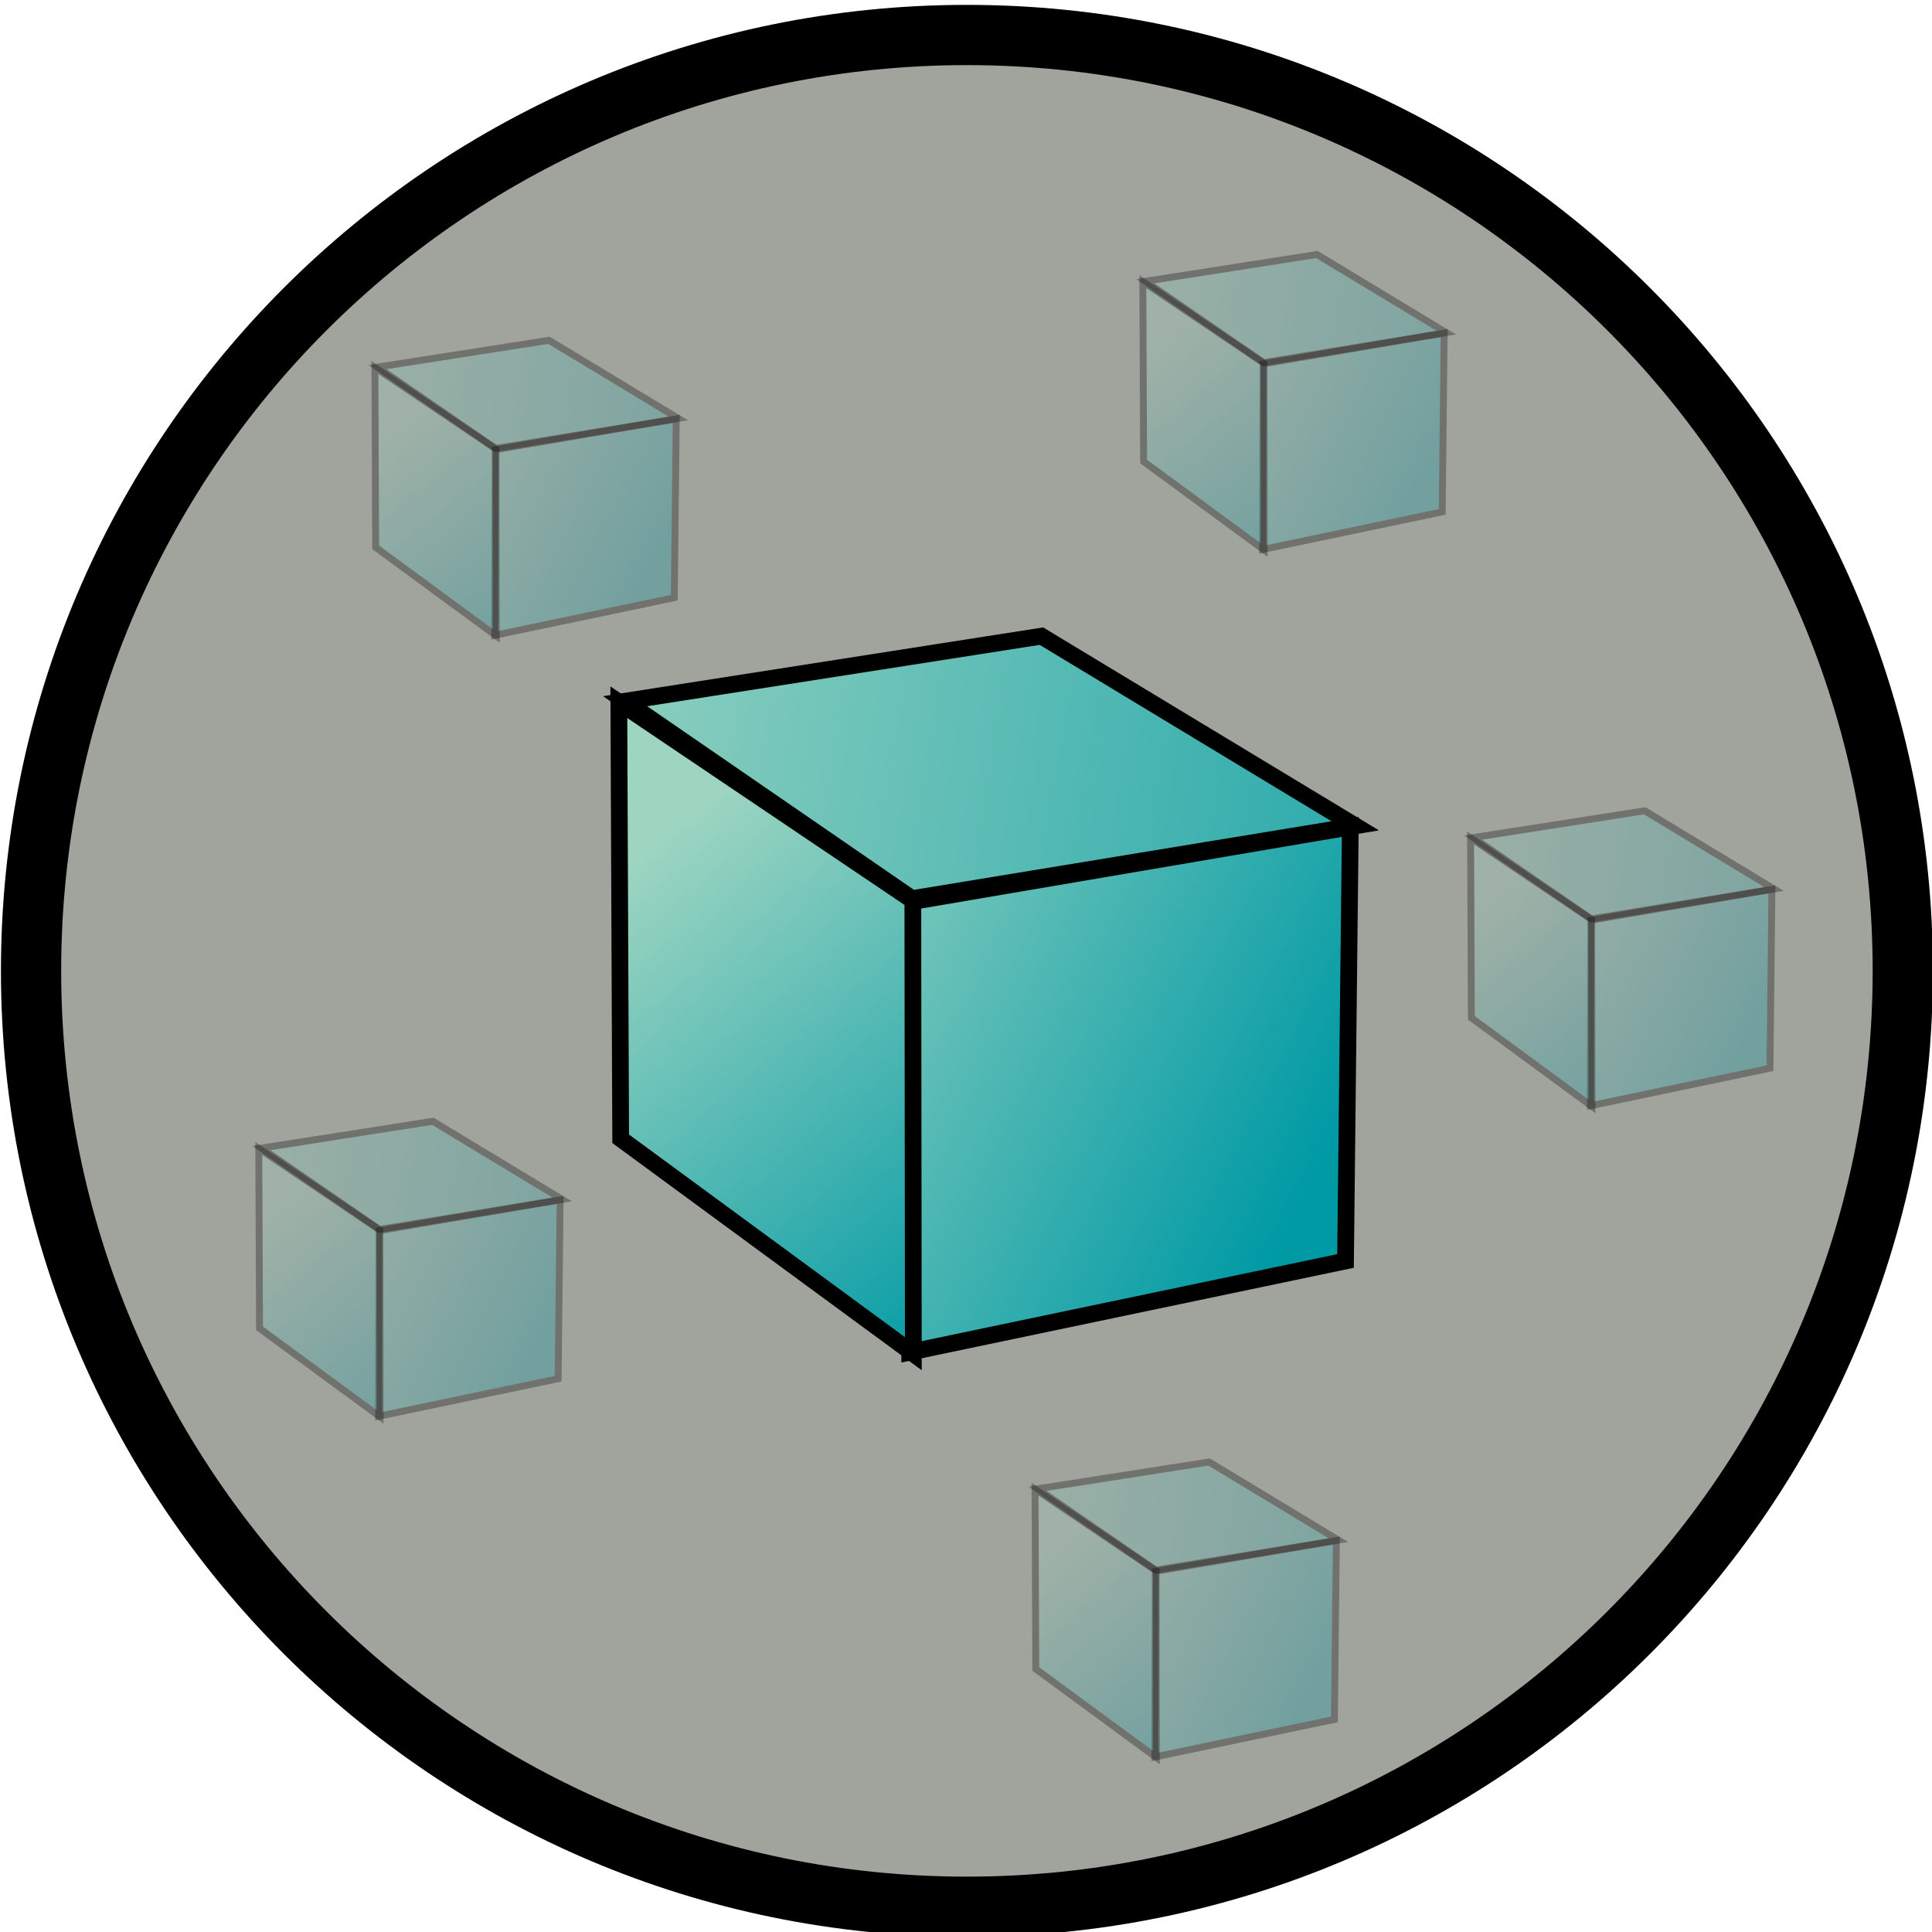
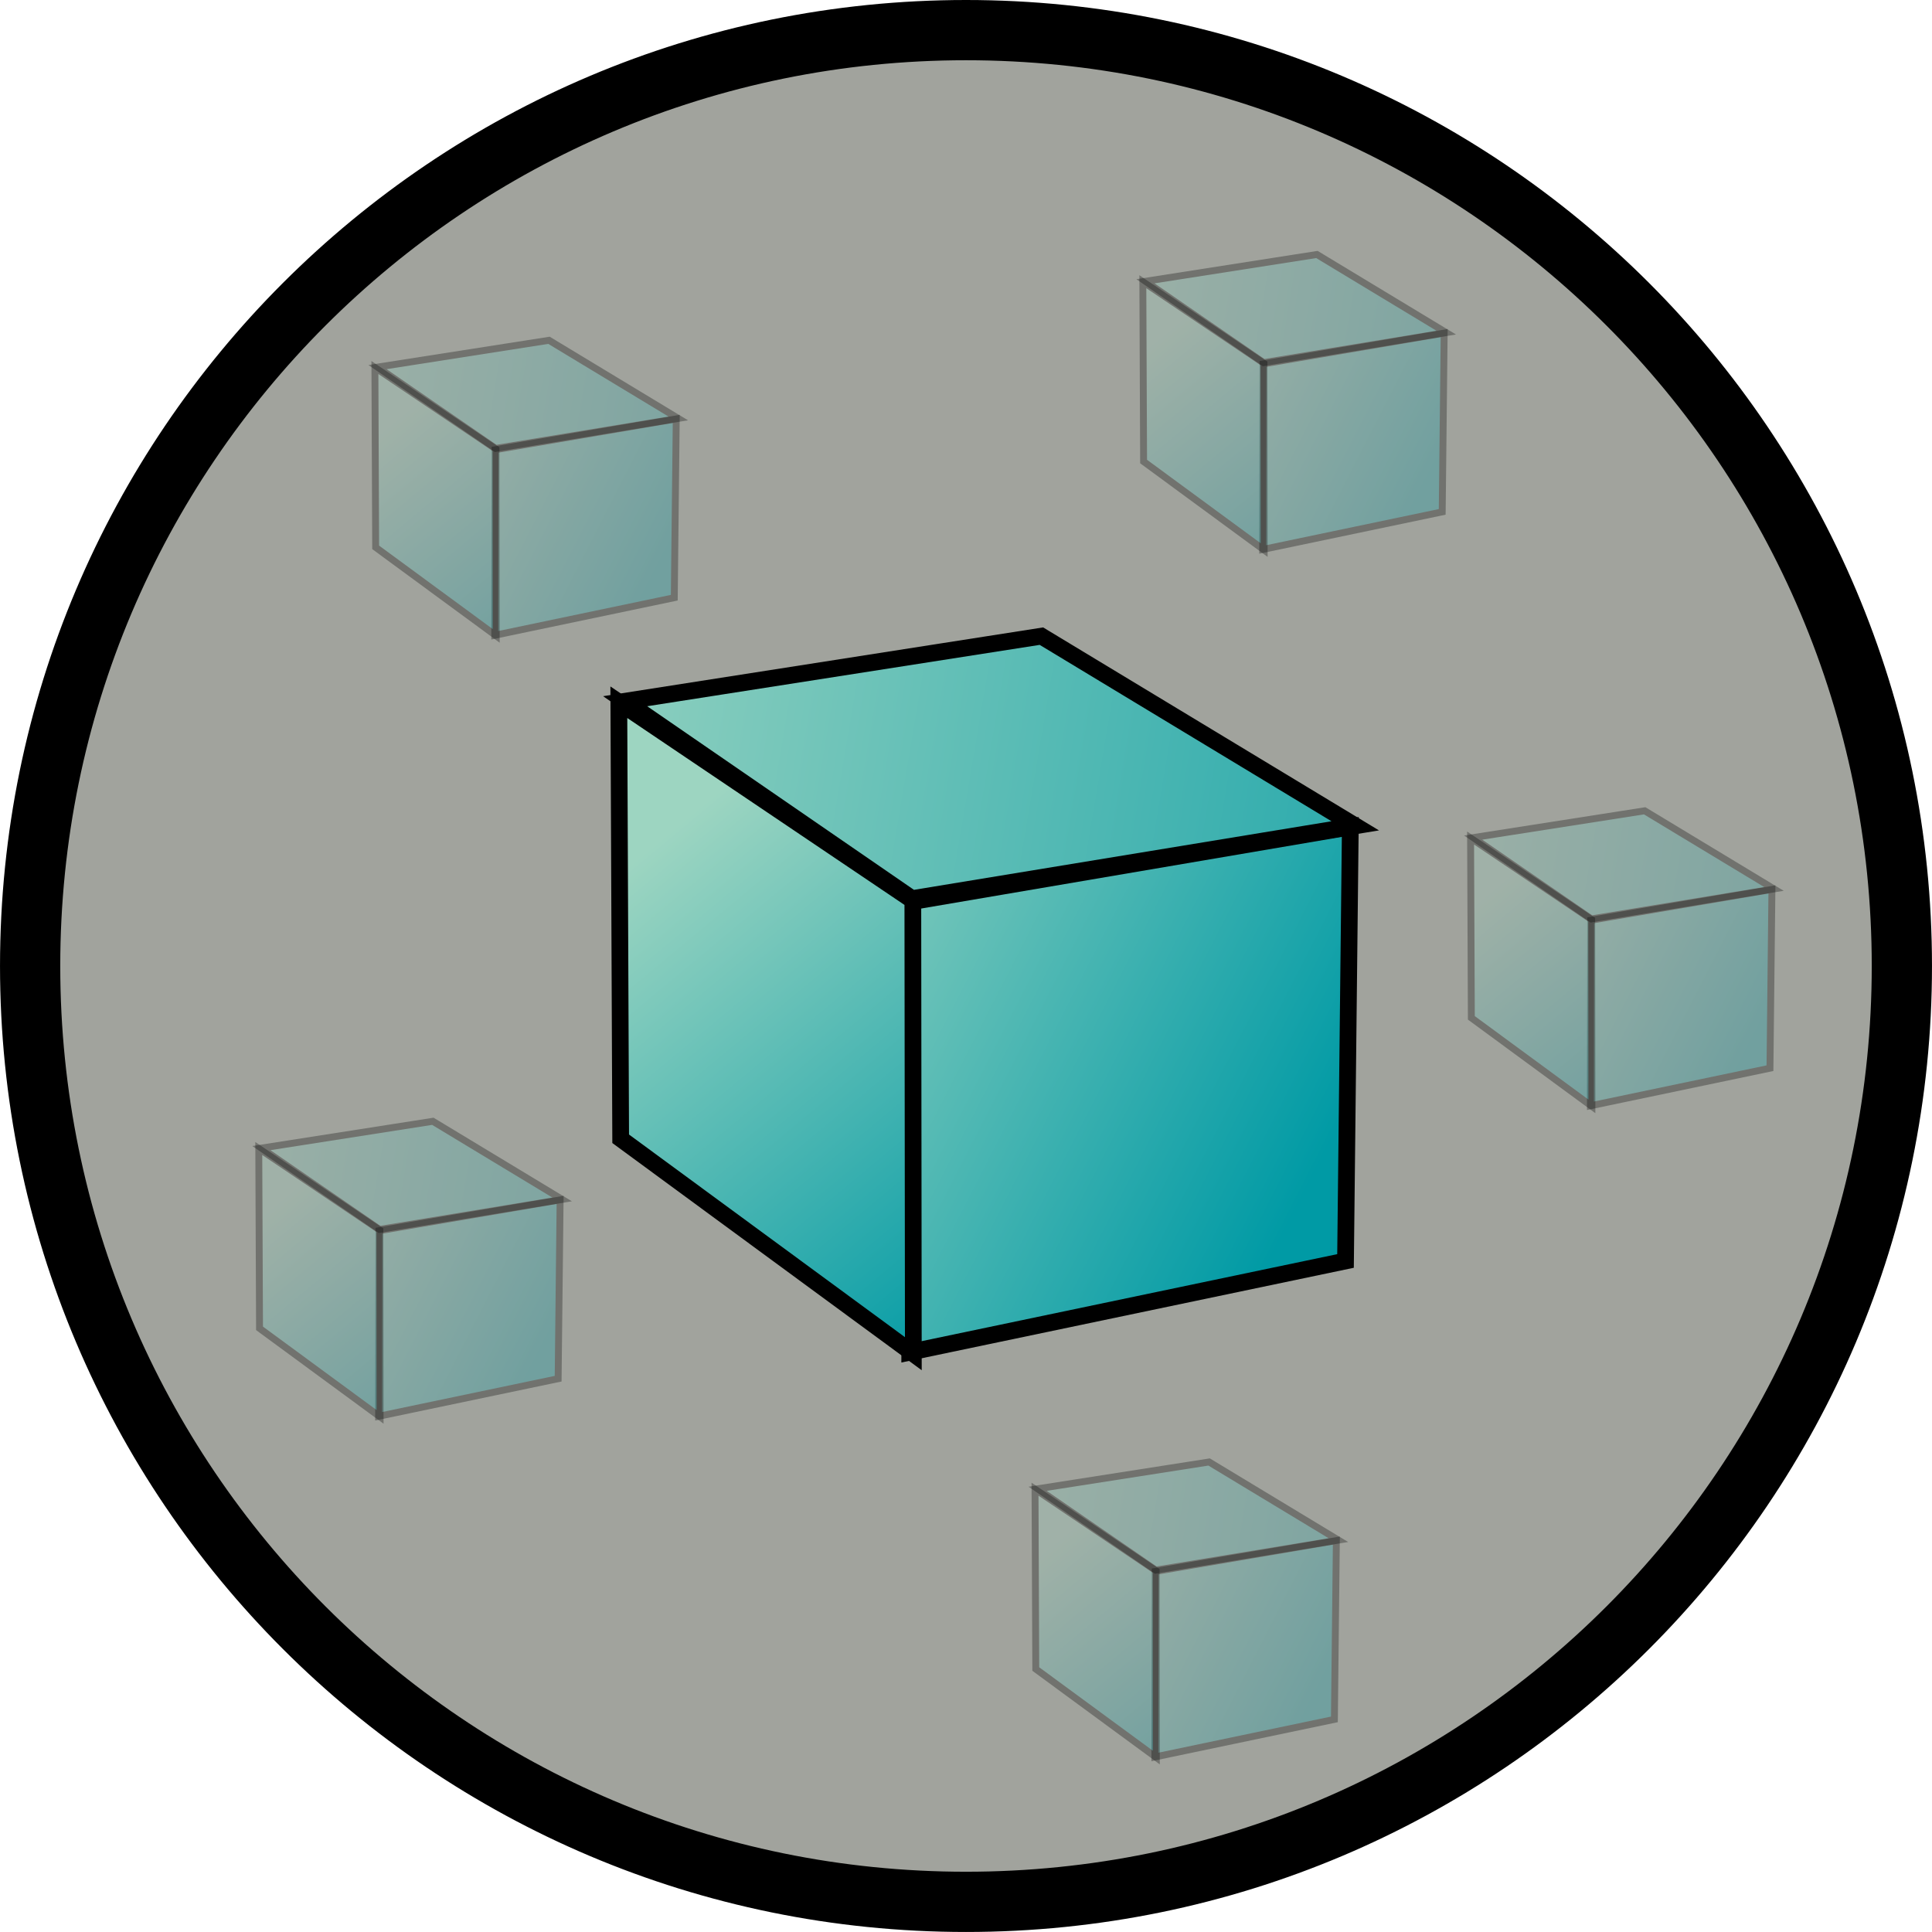
<svg xmlns="http://www.w3.org/2000/svg" xmlns:xlink="http://www.w3.org/1999/xlink" width="64" height="64" id="svg5181" version="1.1">
  <defs id="defs5183">
    <linearGradient id="linearGradient3796-3">
      <stop id="stop3280" offset="0" style="stop-color:#9dd5c1;stop-opacity:1;" />
      <stop id="stop3282" offset="1" style="stop-color:#009aa5;stop-opacity:1;" />
    </linearGradient>
-     <linearGradient id="linearGradient3851">
-       <stop style="stop-color:#e6eb24;stop-opacity:1;" offset="0" id="stop3853" />
-       <stop style="stop-color:#9b825d;stop-opacity:1;" offset="1" id="stop3855" />
-     </linearGradient>
    <linearGradient id="linearGradient3796">
      <stop style="stop-color:#9dd5c1;stop-opacity:1;" offset="0" id="stop3798" />
      <stop style="stop-color:#009aa5;stop-opacity:1;" offset="1" id="stop3800" />
    </linearGradient>
-     <linearGradient id="linearGradient3811">
-       <stop style="stop-color:#82a2f2;stop-opacity:1;" offset="0" id="stop3813" />
-       <stop style="stop-color:#4547f2;stop-opacity:1;" offset="1" id="stop3815" />
-     </linearGradient>
-     <linearGradient id="linearGradient3803">
-       <stop style="stop-color:#efeff2;stop-opacity:1;" offset="0" id="stop3805" />
-       <stop style="stop-color:#d9d9dc;stop-opacity:1;" offset="1" id="stop3807" />
-     </linearGradient>
-     <linearGradient id="linearGradient3795">
-       <stop style="stop-color:#efdce7;stop-opacity:1;" offset="0" id="stop3797" />
-       <stop style="stop-color:#efd0cf;stop-opacity:1;" offset="1" id="stop3799" />
-     </linearGradient>
-     <linearGradient xlink:href="#linearGradient3796" id="linearGradient3802" x1="6.643" y1="-4.357" x2="80.357" y2="8.071" gradientUnits="userSpaceOnUse" gradientTransform="translate(-5.487745,-1.286946)" />
-     <linearGradient xlink:href="#linearGradient3796" id="linearGradient3826" x1="10.643" y1="19.286" x2="33.214" y2="46.429" gradientUnits="userSpaceOnUse" gradientTransform="translate(-3.396882,-5.404061)" />
-     <linearGradient xlink:href="#linearGradient3796" id="linearGradient3834" x1="21.5" y1="17.857" x2="56.643" y2="35.857" gradientUnits="userSpaceOnUse" gradientTransform="translate(-5.891806,-6.034663)" />
-     <linearGradient xlink:href="#linearGradient3851" id="linearGradient3857" x1="29.25" y1="15.786" x2="42.107" y2="15.857" gradientUnits="userSpaceOnUse" />
-     <linearGradient xlink:href="#linearGradient3851" id="linearGradient3867" x1="31.036" y1="18.143" x2="44.107" y2="18.143" gradientUnits="userSpaceOnUse" gradientTransform="translate(-0.4285714,-14.28571)" />
-     <linearGradient xlink:href="#linearGradient3851" id="linearGradient3871" gradientUnits="userSpaceOnUse" x1="29.25" y1="15.786" x2="42.107" y2="15.857" />
-     <linearGradient xlink:href="#linearGradient3851" id="linearGradient3881" x1="34.752" y1="6.75" x2="40.959" y2="6.75" gradientUnits="userSpaceOnUse" gradientTransform="translate(10.70762,-16.75761)" />
-     <linearGradient xlink:href="#linearGradient3851" id="linearGradient3887" gradientUnits="userSpaceOnUse" x1="29.25" y1="15.786" x2="42.107" y2="15.857" gradientTransform="translate(13.18311,-5.875345)" />
-     <linearGradient xlink:href="#linearGradient3851" id="linearGradient3890" gradientUnits="userSpaceOnUse" gradientTransform="matrix(0.9852844,0,0,1.462784,2.896935,-26.45902)" x1="29.25" y1="15.786" x2="42.107" y2="15.857" />
-     <linearGradient id="linearGradient3795-1">
-       <stop id="stop3797-2" offset="0" style="stop-color:#efdce7;stop-opacity:1;" />
-       <stop id="stop3799-4" offset="1" style="stop-color:#efd0cf;stop-opacity:1;" />
-     </linearGradient>
-     <linearGradient id="linearGradient3803-0">
-       <stop id="stop3805-5" offset="0" style="stop-color:#efeff2;stop-opacity:1;" />
-       <stop id="stop3807-7" offset="1" style="stop-color:#d9d9dc;stop-opacity:1;" />
-     </linearGradient>
-     <linearGradient id="linearGradient3811-7">
-       <stop id="stop3813-9" offset="0" style="stop-color:#82a2f2;stop-opacity:1;" />
-       <stop id="stop3815-5" offset="1" style="stop-color:#4547f2;stop-opacity:1;" />
-     </linearGradient>
-     <linearGradient xlink:href="#linearGradient3851" id="linearGradient4234" gradientUnits="userSpaceOnUse" gradientTransform="matrix(0.9852844,0,0,1.462784,-3.819093,-24.52414)" x1="29.25" y1="15.786" x2="42.107" y2="15.857" />
-     <linearGradient xlink:href="#linearGradient3851" id="linearGradient4238" gradientUnits="userSpaceOnUse" gradientTransform="translate(-7.144599,-12.35083)" x1="31.036" y1="18.143" x2="44.107" y2="18.143" />
    <linearGradient xlink:href="#linearGradient3796" id="linearGradient4241" gradientUnits="userSpaceOnUse" gradientTransform="matrix(0.81,0,0,0.81,3.882226,1.589928)" x1="6.643" y1="-4.357" x2="80.357" y2="8.071" />
    <linearGradient xlink:href="#linearGradient3796" id="linearGradient4244" gradientUnits="userSpaceOnUse" gradientTransform="matrix(0.81,0,0,0.81,5.330358,-3.135915)" x1="10.643" y1="19.286" x2="33.214" y2="46.429" />
    <linearGradient xlink:href="#linearGradient3796" id="linearGradient4247" gradientUnits="userSpaceOnUse" gradientTransform="matrix(0.81,0,0,0.81,3.30947,-3.646702)" x1="21.5" y1="17.857" x2="56.643" y2="35.857" />
-     <linearGradient xlink:href="#linearGradient3851" id="linearGradient4249" gradientUnits="userSpaceOnUse" x1="29.25" y1="15.786" x2="42.107" y2="15.857" />
    <linearGradient xlink:href="#linearGradient3796-3" id="linearGradient3269" gradientUnits="userSpaceOnUse" gradientTransform="matrix(0.5542999,0,0,0.5542999,64.8421,1.046269)" x1="21.5" y1="17.857" x2="56.643" y2="35.857" />
    <linearGradient xlink:href="#linearGradient3796-3" id="linearGradient3271" gradientUnits="userSpaceOnUse" gradientTransform="matrix(0.5542999,0,0,0.5542999,66.22504,1.395811)" x1="10.643" y1="19.286" x2="33.214" y2="46.429" />
    <linearGradient xlink:href="#linearGradient3796-3" id="linearGradient3273" gradientUnits="userSpaceOnUse" gradientTransform="matrix(0.5542999,0,0,0.5542999,65.23405,4.629804)" x1="6.643" y1="-4.357" x2="80.357" y2="8.071" />
    <linearGradient xlink:href="#linearGradient3796-3" id="linearGradient3297" gradientUnits="userSpaceOnUse" gradientTransform="matrix(0.5542999,0,0,0.5542999,64.8421,1.046269)" x1="21.5" y1="17.857" x2="56.643" y2="35.857" />
    <linearGradient xlink:href="#linearGradient3796-3" id="linearGradient3299" gradientUnits="userSpaceOnUse" gradientTransform="matrix(0.5542999,0,0,0.5542999,66.22504,1.395811)" x1="10.643" y1="19.286" x2="33.214" y2="46.429" />
    <linearGradient xlink:href="#linearGradient3796-3" id="linearGradient3301" gradientUnits="userSpaceOnUse" gradientTransform="matrix(0.5542999,0,0,0.5542999,65.23405,4.629804)" x1="6.643" y1="-4.357" x2="80.357" y2="8.071" />
    <linearGradient xlink:href="#linearGradient3796-3" id="linearGradient3311" gradientUnits="userSpaceOnUse" gradientTransform="matrix(0.5542999,0,0,0.5542999,64.8421,1.046269)" x1="21.5" y1="17.857" x2="56.643" y2="35.857" />
    <linearGradient xlink:href="#linearGradient3796-3" id="linearGradient3313" gradientUnits="userSpaceOnUse" gradientTransform="matrix(0.5542999,0,0,0.5542999,66.22504,1.395811)" x1="10.643" y1="19.286" x2="33.214" y2="46.429" />
    <linearGradient xlink:href="#linearGradient3796-3" id="linearGradient3315" gradientUnits="userSpaceOnUse" gradientTransform="matrix(0.5542999,0,0,0.5542999,65.23405,4.629804)" x1="6.643" y1="-4.357" x2="80.357" y2="8.071" />
    <linearGradient xlink:href="#linearGradient3796-3" id="linearGradient3325" gradientUnits="userSpaceOnUse" gradientTransform="matrix(0.5542999,0,0,0.5542999,64.8421,1.046269)" x1="21.5" y1="17.857" x2="56.643" y2="35.857" />
    <linearGradient xlink:href="#linearGradient3796-3" id="linearGradient3327" gradientUnits="userSpaceOnUse" gradientTransform="matrix(0.5542999,0,0,0.5542999,66.22504,1.395811)" x1="10.643" y1="19.286" x2="33.214" y2="46.429" />
    <linearGradient xlink:href="#linearGradient3796-3" id="linearGradient3329" gradientUnits="userSpaceOnUse" gradientTransform="matrix(0.5542999,0,0,0.5542999,65.23405,4.629804)" x1="6.643" y1="-4.357" x2="80.357" y2="8.071" />
    <linearGradient xlink:href="#linearGradient3796-3" id="linearGradient3339" gradientUnits="userSpaceOnUse" gradientTransform="matrix(0.5542999,0,0,0.5542999,64.8421,1.046269)" x1="21.5" y1="17.857" x2="56.643" y2="35.857" />
    <linearGradient xlink:href="#linearGradient3796-3" id="linearGradient3341" gradientUnits="userSpaceOnUse" gradientTransform="matrix(0.5542999,0,0,0.5542999,66.22504,1.395811)" x1="10.643" y1="19.286" x2="33.214" y2="46.429" />
    <linearGradient xlink:href="#linearGradient3796-3" id="linearGradient3343" gradientUnits="userSpaceOnUse" gradientTransform="matrix(0.5542999,0,0,0.5542999,65.23405,4.629804)" x1="6.643" y1="-4.357" x2="80.357" y2="8.071" />
  </defs>
  <g id="layer1" transform="translate(0,16)">
-     <g id="layer1-3" transform="translate(-10.27298,4.606089)">
-       <path style="fill:#a1a39d;fill-opacity:1;stroke:#000000;stroke-width:2;stroke-miterlimit:4;stroke-opacity:1;stroke-dasharray:none" id="path3938" d="M 63.571,33.071 A 31.071,31.071 0 0 1 32.5,64.143 31.071,31.071 0 0 1 1.429,33.071 31.071,31.071 0 0 1 32.5,2 31.071,31.071 0 0 1 63.571,33.071 Z" transform="matrix(0.9977728,0,0,0.9977728,9.875939,-21.44244)" />
+     <g id="layer1-3" transform="translate(-10.30356,4.444669)">
+       <circle style="fill:#a1a39d;fill-opacity:1;stroke:#000000;stroke-width:2;stroke-miterlimit:4;stroke-dasharray:none;stroke-opacity:1" id="path3938" transform="matrix(0.9977728,0,0,0.9977728,9.875939,-21.44244)" cx="32.5" cy="33.071" r="31.071" />
    </g>
    <g id="g3256" transform="matrix(0.6843209,0,0,0.6843209,10.05496,5.158027)">
      <path id="path3022" d="M 29.345,34.539 50.44,30.122 50.672,9.112 29.379,12.739 Z" style="fill:url(#linearGradient4247);fill-opacity:1;stroke:#000000;stroke-width:0.81px;stroke-linecap:butt;stroke-linejoin:miter;stroke-opacity:1" />
      <path id="path3024" d="M 29.495,12.671 15.263,3.075 15.352,24.207 29.519,34.611 Z" style="fill:url(#linearGradient4244);fill-opacity:1;stroke:#000000;stroke-width:0.81px;stroke-linecap:butt;stroke-linejoin:miter;stroke-opacity:1" />
      <path id="path3026" d="M 15.568,3.026 35.719,-0.124 50.911,9.058 29.455,12.583 Z" style="fill:url(#linearGradient4241);fill-opacity:1;stroke:#000000;stroke-width:0.81px;stroke-linecap:butt;stroke-linejoin:miter;stroke-opacity:1" />
    </g>
    <g id="g3284" transform="matrix(0.4119649,0,0,0.4119649,4.204002,31.00566)">
      <path style="opacity:0.3;fill:url(#linearGradient3269);fill-opacity:1;stroke:#000000;stroke-width:0.554px;stroke-linecap:butt;stroke-linejoin:miter;stroke-opacity:1" d="M 82.659,27.178 97.095,24.155 97.253,9.778 82.682,12.259 Z" id="path3263" />
      <path style="opacity:0.3;fill:url(#linearGradient3271);fill-opacity:1;stroke:#000000;stroke-width:0.554px;stroke-linecap:butt;stroke-linejoin:miter;stroke-opacity:1" d="m 82.761,12.213 -9.739,-6.567 0.061,14.461 9.695,7.12 z" id="path3265" />
      <path style="opacity:0.3;fill:url(#linearGradient3273);fill-opacity:1;stroke:#000000;stroke-width:0.554px;stroke-linecap:butt;stroke-linejoin:miter;stroke-opacity:1" d="M 73.231,5.613 87.02,3.457 97.417,9.74 82.734,12.152 Z" id="path3267" />
    </g>
    <g transform="matrix(0.4119649,0,0,0.4119649,-21.51028,19.71994)" id="g3289">
      <path id="path3291" d="M 82.659,27.178 97.095,24.155 97.253,9.778 82.682,12.259 Z" style="opacity:0.3;fill:url(#linearGradient3297);fill-opacity:1;stroke:#000000;stroke-width:0.554px;stroke-linecap:butt;stroke-linejoin:miter;stroke-opacity:1" />
      <path id="path3293" d="m 82.761,12.213 -9.739,-6.567 0.061,14.461 9.695,7.12 z" style="opacity:0.3;fill:url(#linearGradient3299);fill-opacity:1;stroke:#000000;stroke-width:0.554px;stroke-linecap:butt;stroke-linejoin:miter;stroke-opacity:1" />
      <path id="path3295" d="M 73.231,5.613 87.02,3.457 97.417,9.74 82.734,12.152 Z" style="opacity:0.3;fill:url(#linearGradient3301);fill-opacity:1;stroke:#000000;stroke-width:0.554px;stroke-linecap:butt;stroke-linejoin:miter;stroke-opacity:1" />
    </g>
    <g id="g3303" transform="matrix(0.4119649,0,0,0.4119649,-17.66329,-6.151559)">
      <path style="opacity:0.3;fill:url(#linearGradient3311);fill-opacity:1;stroke:#000000;stroke-width:0.554px;stroke-linecap:butt;stroke-linejoin:miter;stroke-opacity:1" d="M 82.659,27.178 97.095,24.155 97.253,9.778 82.682,12.259 Z" id="path3305" />
      <path style="opacity:0.3;fill:url(#linearGradient3313);fill-opacity:1;stroke:#000000;stroke-width:0.554px;stroke-linecap:butt;stroke-linejoin:miter;stroke-opacity:1" d="m 82.761,12.213 -9.739,-6.567 0.061,14.461 9.695,7.12 z" id="path3307" />
      <path style="opacity:0.3;fill:url(#linearGradient3315);fill-opacity:1;stroke:#000000;stroke-width:0.554px;stroke-linecap:butt;stroke-linejoin:miter;stroke-opacity:1" d="M 73.231,5.613 87.02,3.457 97.417,9.74 82.734,12.152 Z" id="path3309" />
    </g>
    <g transform="matrix(0.4119649,0,0,0.4119649,18.63257,9.434228)" id="g3317">
      <path id="path3319" d="M 82.659,27.178 97.095,24.155 97.253,9.778 82.682,12.259 Z" style="opacity:0.3;fill:url(#linearGradient3325);fill-opacity:1;stroke:#000000;stroke-width:0.554px;stroke-linecap:butt;stroke-linejoin:miter;stroke-opacity:1" />
      <path id="path3321" d="m 82.761,12.213 -9.739,-6.567 0.061,14.461 9.695,7.12 z" style="opacity:0.3;fill:url(#linearGradient3327);fill-opacity:1;stroke:#000000;stroke-width:0.554px;stroke-linecap:butt;stroke-linejoin:miter;stroke-opacity:1" />
      <path id="path3323" d="M 73.231,5.613 87.02,3.457 97.417,9.74 82.734,12.152 Z" style="opacity:0.3;fill:url(#linearGradient3329);fill-opacity:1;stroke:#000000;stroke-width:0.554px;stroke-linecap:butt;stroke-linejoin:miter;stroke-opacity:1" />
    </g>
    <g transform="matrix(0.4119649,0,0,0.4119649,7.77543,-8.994344)" id="g3331">
      <path id="path3333" d="M 82.659,27.178 97.095,24.155 97.253,9.778 82.682,12.259 Z" style="opacity:0.3;fill:url(#linearGradient3339);fill-opacity:1;stroke:#000000;stroke-width:0.554px;stroke-linecap:butt;stroke-linejoin:miter;stroke-opacity:1" />
      <path id="path3335" d="m 82.761,12.213 -9.739,-6.567 0.061,14.461 9.695,7.12 z" style="opacity:0.3;fill:url(#linearGradient3341);fill-opacity:1;stroke:#000000;stroke-width:0.554px;stroke-linecap:butt;stroke-linejoin:miter;stroke-opacity:1" />
      <path id="path3337" d="M 73.231,5.613 87.02,3.457 97.417,9.74 82.734,12.152 Z" style="opacity:0.3;fill:url(#linearGradient3343);fill-opacity:1;stroke:#000000;stroke-width:0.554px;stroke-linecap:butt;stroke-linejoin:miter;stroke-opacity:1" />
    </g>
  </g>
</svg>
